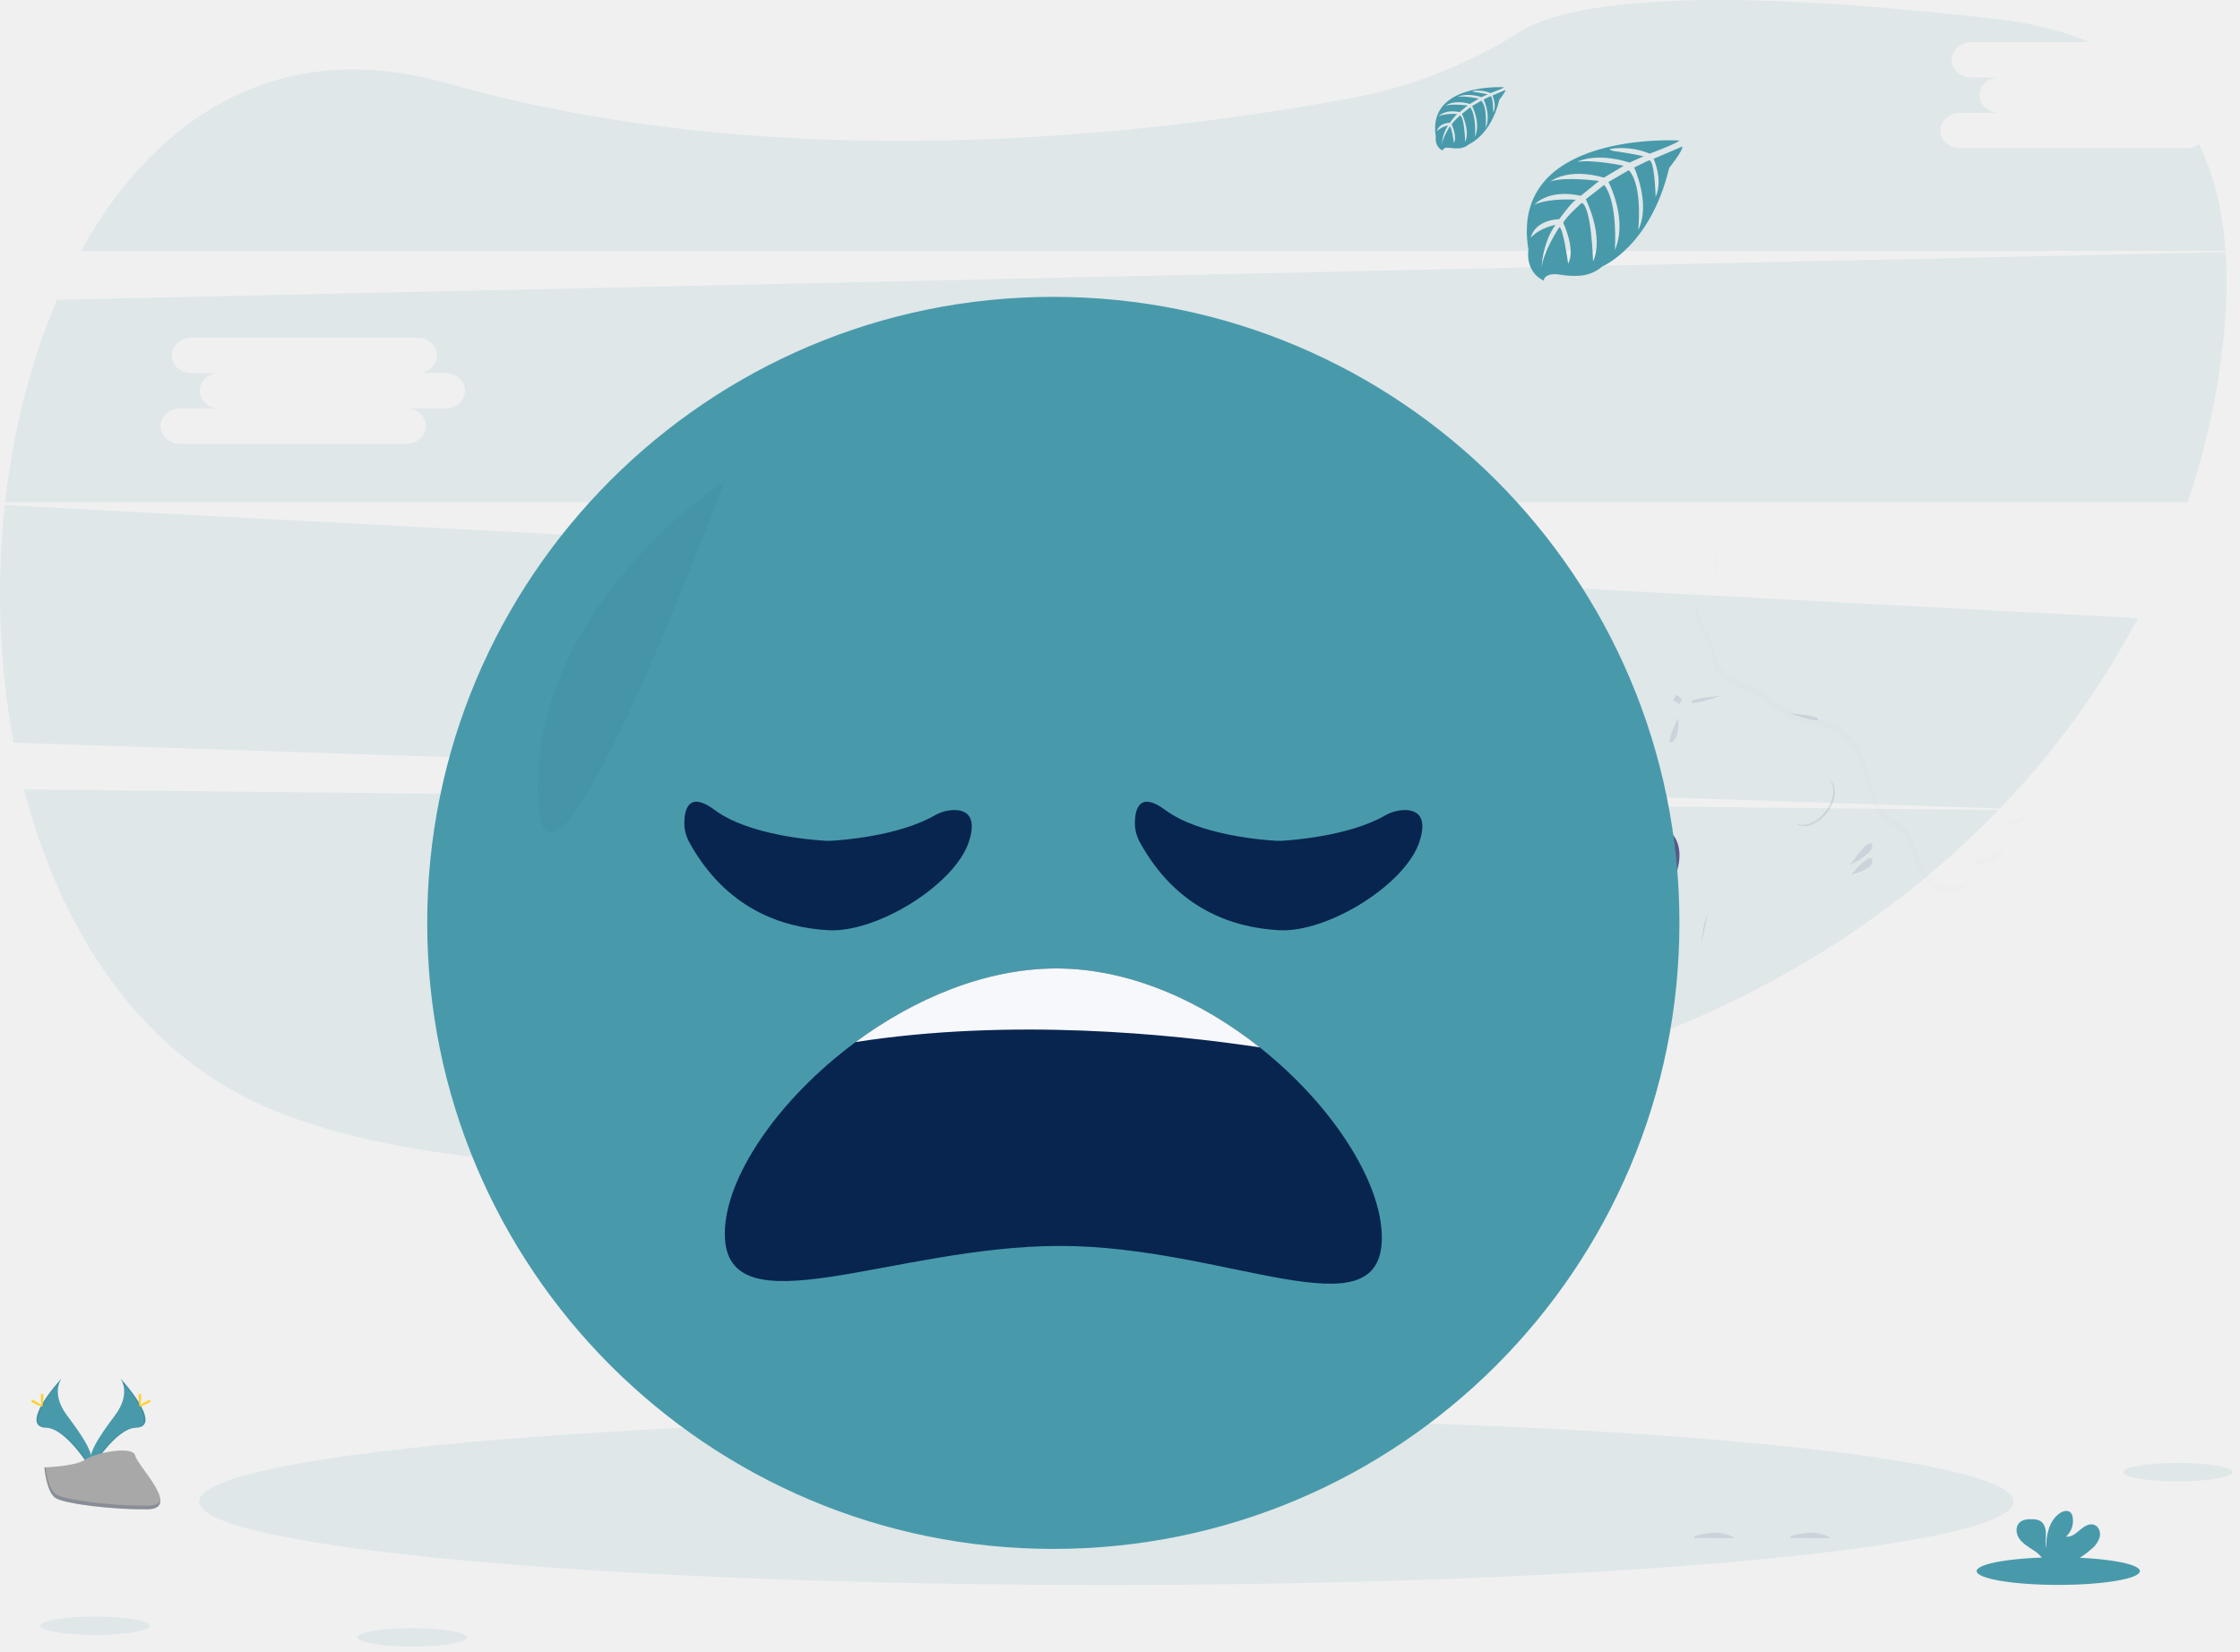
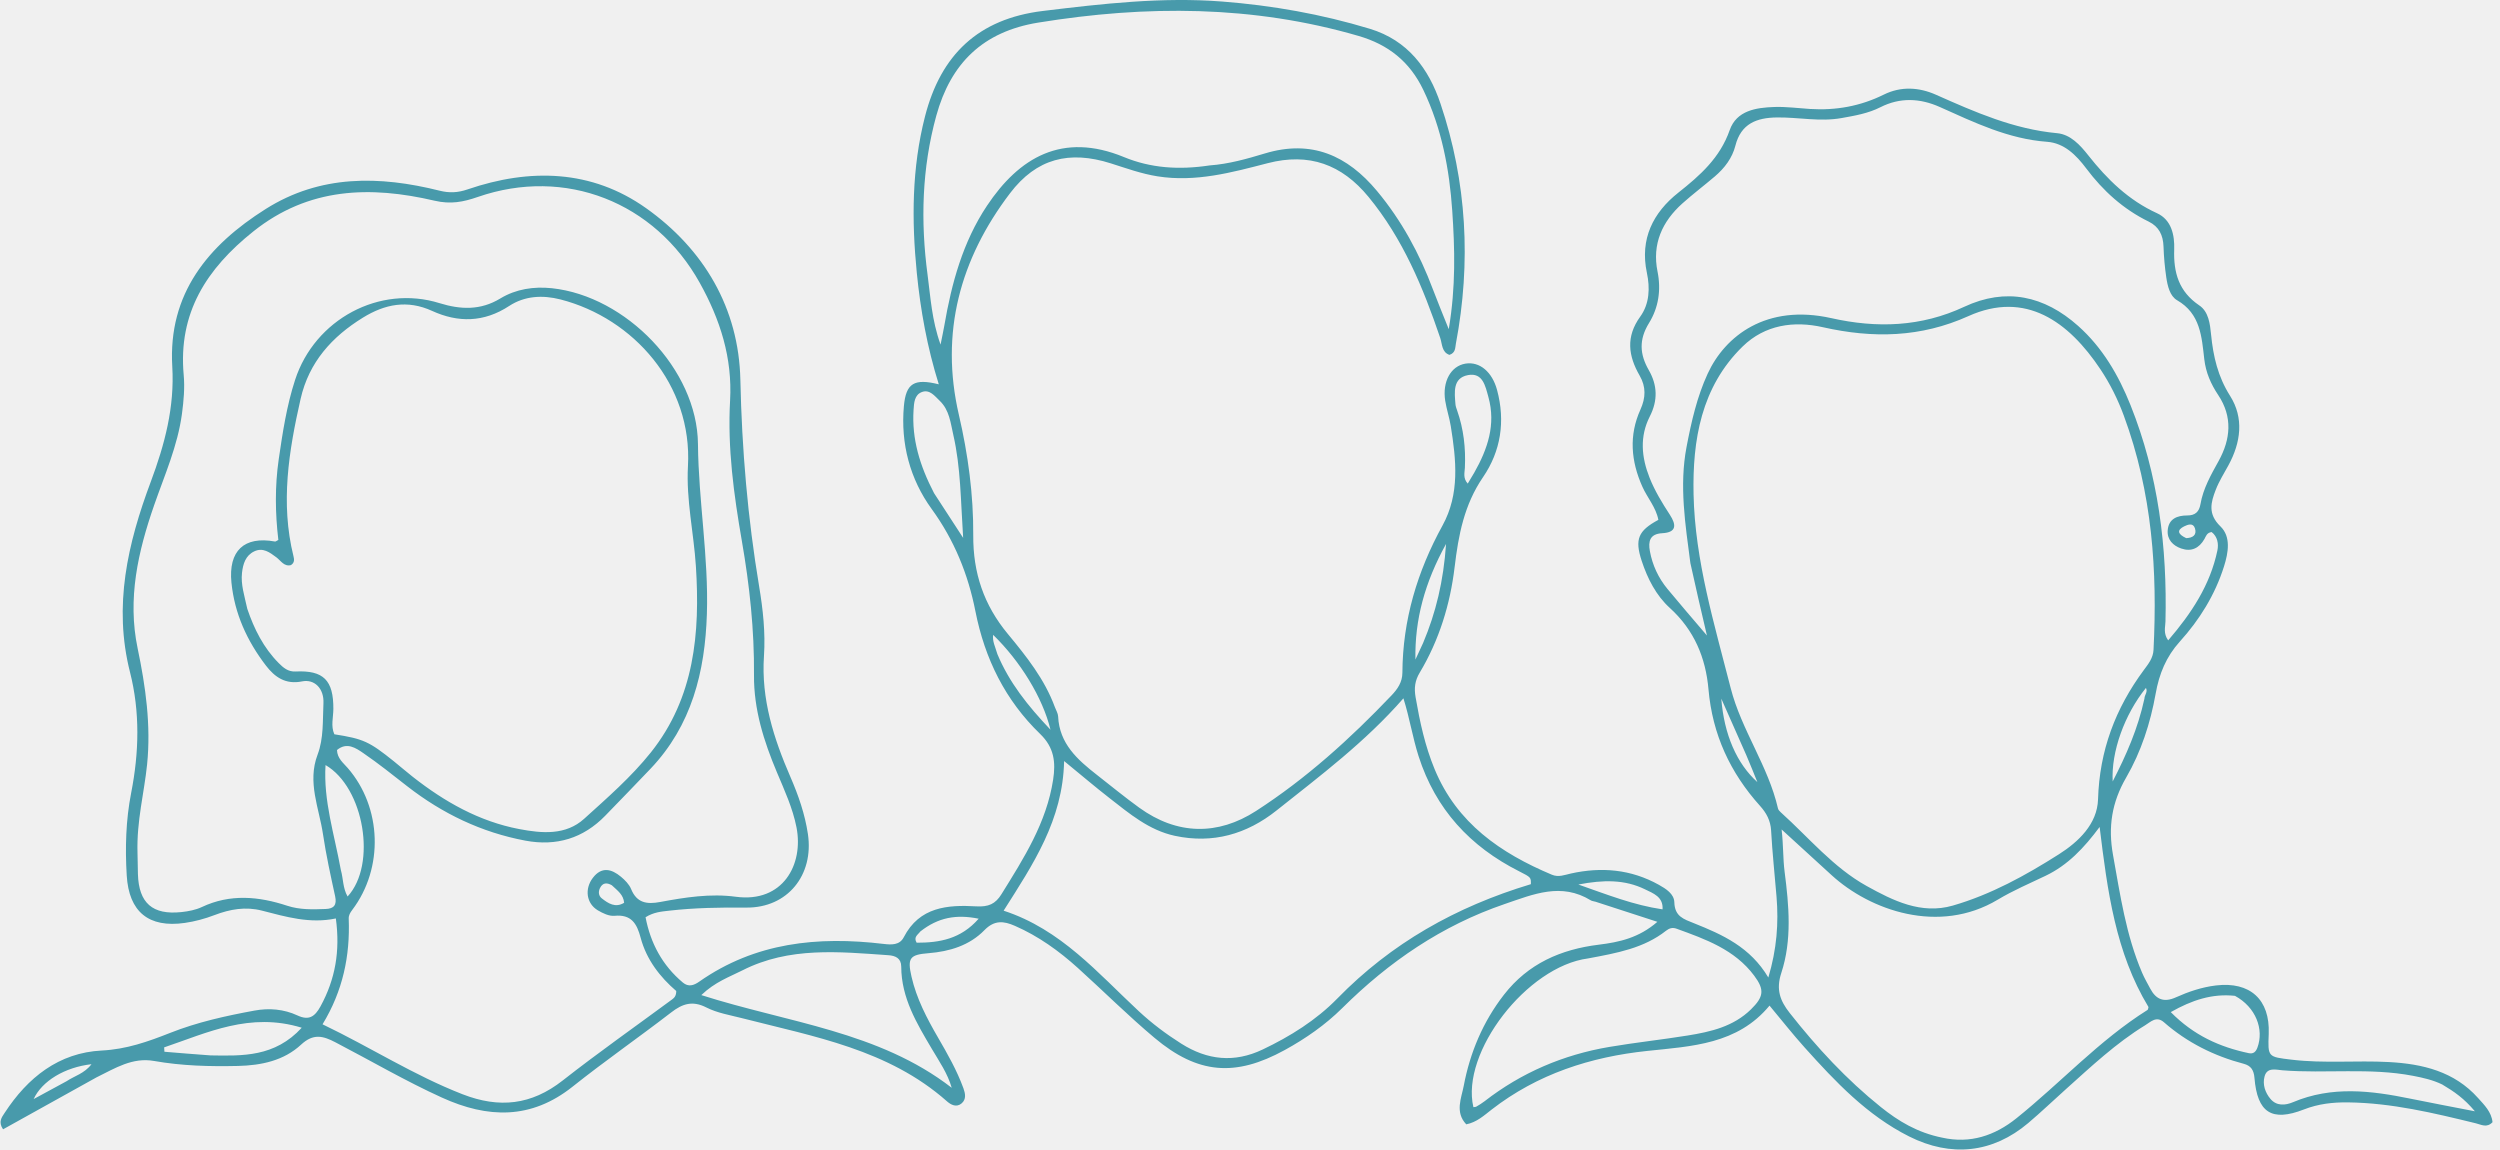
- <svg xmlns="http://www.w3.org/2000/svg" width="259" height="191" viewBox="0 0 259 191" fill="none">
-   <g clip-path="url(#clip0_649_487)">
-     <path opacity="0.1" d="M2.78 91.29C6.856 107.043 15.478 120.66 29.102 127.261C57.427 140.98 121.305 133.905 168.98 125.783C193.641 121.583 215.317 109.99 231.063 93.676L2.78 91.29Z" fill="#489AAB" />
-     <path opacity="0.1" d="M252.783 17.138H226.625C225.384 17.138 224.365 16.218 224.365 15.094C224.365 13.97 225.384 13.047 226.625 13.047H231.15C229.906 13.047 228.89 12.127 228.89 11.001C228.89 9.875 229.906 8.957 231.15 8.957H227.921C226.677 8.957 225.658 8.037 225.658 6.911C225.658 5.784 226.677 4.867 227.921 4.867H241.574C238.544 3.593 235.003 2.687 230.922 2.211C193.692 -2.114 180.401 0.746 175.712 3.687C169.868 7.397 163.376 9.972 156.578 11.276C133.608 15.563 90.653 20.721 51.719 9.633C32.369 4.111 17.986 13.43 9.367 29.007H257.327C257.003 24.48 256.034 20.299 254.255 16.64C253.834 16.965 253.316 17.14 252.783 17.138Z" fill="#489AAB" />
-     <path opacity="0.1" d="M0.562 58.408C-0.442 67.57 -0.101 76.829 1.576 85.892L231.239 93.493C237.561 86.936 242.932 79.525 247.196 71.477L0.562 58.408ZM91.397 78.014H86.875C88.118 78.014 89.137 78.937 89.137 80.061C89.137 81.185 88.118 82.105 86.875 82.105H60.717C59.475 82.105 58.457 81.185 58.457 80.061C58.457 78.937 59.475 78.014 60.717 78.014H65.241C63.997 78.014 62.981 77.095 62.981 75.971C62.981 74.847 63.997 73.924 65.241 73.924H62.01C60.766 73.924 59.748 73.004 59.748 71.88C59.748 70.756 60.766 69.834 62.01 69.834H88.168C89.412 69.834 90.428 70.754 90.428 71.88C90.428 73.007 89.412 73.924 88.168 73.924H91.397C92.641 73.924 93.657 74.844 93.657 75.971C93.657 77.097 92.641 78.014 91.397 78.014Z" fill="#489AAB" />
-     <path opacity="0.1" d="M257.336 29.148L6.6 34.663C3.55 41.757 1.527 49.777 0.595 58.089H252.943C254.585 53.226 255.804 48.23 256.585 43.157C257.338 38.274 257.639 33.55 257.336 29.148ZM51.504 47.229H46.982C48.225 47.229 49.244 48.151 49.244 49.275C49.244 50.399 48.225 51.322 46.982 51.322H20.823C19.582 51.322 18.564 50.399 18.564 49.275C18.564 48.151 19.582 47.229 20.823 47.229H25.348C24.104 47.229 23.088 46.309 23.088 45.185C23.088 44.061 24.104 43.139 25.348 43.139H22.116C20.873 43.139 19.854 42.219 19.854 41.095C19.854 39.971 20.873 39.048 22.116 39.048H48.275C49.518 39.048 50.535 39.968 50.535 41.095C50.535 42.221 49.518 43.139 48.275 43.139H51.504C52.747 43.139 53.764 44.061 53.764 45.185C53.764 46.309 52.747 47.229 51.504 47.229Z" fill="#489AAB" />
-     <path opacity="0.1" d="M127.913 183.292C185.843 183.292 232.804 178.972 232.804 173.643C232.804 168.314 185.843 163.994 127.913 163.994C69.984 163.994 23.022 168.314 23.022 173.643C23.022 178.972 69.984 183.292 127.913 183.292Z" fill="#489AAB" />
-     <g opacity="0.1">
-       <path opacity="0.1" d="M198.231 66.683C198.279 66.591 198.321 66.496 198.357 66.399C198.623 65.662 198.505 64.852 198.508 64.069C198.507 63.807 198.532 63.546 198.58 63.29C198.364 63.753 198.258 64.261 198.273 64.773C198.271 65.404 198.346 66.066 198.231 66.683Z" fill="#082550" />
-       <path opacity="0.1" d="M227.16 102.124C226.186 102.849 224.743 102.659 223.76 101.944C222.777 101.228 222.178 100.104 221.763 98.961C221.244 97.576 220.86 96.013 219.677 95.124C219.252 94.805 218.738 94.596 218.323 94.277C217.384 93.559 216.915 92.374 216.577 91.238C216.143 89.807 215.8 88.335 215.169 86.984C214.538 85.632 213.547 84.374 212.182 83.757C210.905 83.182 209.431 83.22 208.11 82.753C205.834 81.95 204.151 80.037 201.891 79.136C201.168 78.832 200.482 78.444 199.848 77.982C198.735 77.215 198.44 76.78 198.275 75.426C198.041 73.394 195.976 71.622 196.297 69.707C196.245 69.811 196.198 69.918 196.159 70.027C195.455 72.092 197.801 73.962 198.036 76.128C198.188 77.482 198.505 77.916 199.608 78.683C200.243 79.146 200.929 79.533 201.652 79.838C203.912 80.739 205.594 82.654 207.871 83.454C209.192 83.924 210.666 83.884 211.942 84.459C213.308 85.076 214.289 86.336 214.93 87.685C215.57 89.035 215.913 90.501 216.337 91.94C216.682 93.076 217.135 94.261 218.083 94.979C218.508 95.298 219.022 95.507 219.437 95.826C220.611 96.715 221.005 98.278 221.524 99.663C221.951 100.801 222.549 101.927 223.532 102.64C224.516 103.354 225.959 103.546 226.933 102.821C227.555 102.352 227.871 101.636 228.08 100.869C227.894 101.364 227.576 101.798 227.16 102.124Z" fill="#082550" />
-       <path opacity="0.1" d="M231.983 95.087C231.893 95.255 231.854 95.446 231.87 95.636C232.4 95.112 233.597 95.42 234.015 94.746C234.112 94.58 234.15 94.386 234.123 94.195C233.578 94.711 232.382 94.404 231.983 95.087Z" fill="#082550" />
-       <path opacity="0.1" d="M228.535 99.1C228.491 99.334 228.446 99.585 228.39 99.829C229.826 100.278 231.485 99.125 231.72 97.67C231.15 98.79 229.742 99.538 228.535 99.1Z" fill="#082550" />
-     </g>
-     <path d="M189.358 94.707C189.358 94.707 186.619 97.483 186.814 98.813C187.009 100.144 189.63 104.323 193.385 102.077C193.385 102.077 196.867 95.528 189.358 94.707Z" fill="#575A89" />
-     <path opacity="0.1" d="M200.57 177.865C199.887 177.891 196.006 177.865 196.006 177.865C195.949 177.806 195.896 177.743 195.847 177.677C196.839 177.339 198.984 176.832 200.57 177.865Z" fill="#082550" />
-     <path opacity="0.1" d="M211.672 177.865C210.989 177.891 207.108 177.865 207.108 177.865C207.051 177.806 206.998 177.743 206.948 177.677C207.936 177.339 210.081 176.832 211.672 177.865Z" fill="#082550" />
-     <path opacity="0.1" d="M197.452 105.82C197.435 105.902 197.151 107.151 196.719 109.077C196.888 107.432 197.123 106.252 197.452 105.82Z" fill="#082550" />
-     <path opacity="0.1" d="M194.011 83.05C194.011 83.05 194.286 85.242 193.347 85.789C192.409 86.336 194.011 83.05 194.011 83.05Z" fill="#082550" />
-     <path opacity="0.1" d="M213.918 100.026C213.918 100.026 216.147 96.741 216.462 97.679C216.776 98.618 213.918 100.026 213.918 100.026Z" fill="#082550" />
-     <path opacity="0.1" d="M214.075 101.12C214.075 101.12 216.274 98.421 216.485 99.477C216.696 100.533 214.075 101.12 214.075 101.12Z" fill="#082550" />
-     <path opacity="0.1" d="M206.92 82.494C206.92 82.494 210.222 82.705 210.243 83.175C210.264 83.644 206.92 82.494 206.92 82.494Z" fill="#082550" />
-     <path opacity="0.1" d="M198.9 80.493C198.9 80.493 195.598 80.704 195.577 81.173C195.556 81.642 198.9 80.493 198.9 80.493Z" fill="#082550" />
-     <path opacity="0.1" d="M211.517 90.088C211.485 90.065 211.452 90.046 211.419 90.025C212.264 90.785 212.123 92.447 211.086 93.817C210.048 95.188 208.474 95.758 207.516 95.143C207.547 95.169 207.573 95.197 207.606 95.223C208.544 95.941 210.187 95.378 211.271 93.96C212.355 92.543 212.461 90.809 211.517 90.088Z" fill="#082550" />
-     <path opacity="0.1" d="M194.497 80.936L194.194 81.405L193.422 80.995L193.828 80.371C194.097 80.498 194.327 80.692 194.497 80.936Z" fill="#082550" />
-     <path d="M190.632 100.869C191.799 100.869 192.744 100.228 192.744 99.437C192.744 98.647 191.799 98.006 190.632 98.006C189.466 98.006 188.52 98.647 188.52 99.437C188.52 100.228 189.466 100.869 190.632 100.869Z" fill="#575A89" />
-     <path d="M121.791 179.118C161.773 179.118 194.185 146.706 194.185 106.723C194.185 66.741 161.773 34.329 121.791 34.329C81.808 34.329 49.396 66.741 49.396 106.723C49.396 146.706 81.808 179.118 121.791 179.118Z" fill="#489AAB" />
-     <path d="M159.776 143.104C159.776 154.532 141.81 144.08 122.549 144.08C103.287 144.08 83.805 154.1 83.805 142.672C83.805 136.155 90.015 127.093 98.923 120.51C105.634 115.549 113.875 111.997 122.154 111.997C130.668 111.997 139.008 115.843 145.661 121.123C154.057 127.78 159.776 136.726 159.776 143.104Z" fill="#082550" />
-     <path d="M145.659 121.118C135.42 119.576 116.903 117.696 98.923 120.505C105.634 115.545 113.876 111.992 122.155 111.992C130.666 111.992 139.006 115.838 145.659 121.118Z" fill="#F6F8FB" />
-     <path opacity="0.05" d="M83.805 55.621C83.805 55.621 61.998 69.562 62.176 91.37C62.355 113.177 83.805 55.621 83.805 55.621Z" fill="#082550" />
-     <path d="M194.157 16.246C194.157 16.246 174.398 15.056 176.728 28.901C176.728 28.901 176.259 31.347 178.484 32.459C178.484 32.459 178.519 31.433 180.509 31.781C181.218 31.899 181.939 31.934 182.656 31.884C183.625 31.818 184.546 31.437 185.279 30.8C185.279 30.8 190.834 28.507 192.995 19.428C192.995 19.428 194.593 17.447 194.53 16.94L191.195 18.363C191.195 18.363 192.334 20.768 191.43 22.767C191.43 22.767 191.322 18.452 190.682 18.543C190.552 18.564 188.95 19.376 188.95 19.376C188.95 19.376 190.909 23.567 189.419 26.611C189.419 26.611 189.98 21.448 188.325 19.679L185.979 21.049C185.979 21.049 188.269 25.377 186.716 28.908C186.716 28.908 187.115 23.492 185.486 21.383L183.358 23.042C183.358 23.042 185.509 27.308 184.198 30.237C184.198 30.237 184.026 23.931 182.898 23.455C182.898 23.455 181.037 25.097 180.753 25.771C180.753 25.771 182.226 28.866 181.314 30.499C181.314 30.499 180.753 26.299 180.293 26.275C180.293 26.275 178.439 29.059 178.244 30.969C178.244 30.969 178.326 28.129 179.842 26.01C179.842 26.01 178.049 26.318 177.005 27.482C177.005 27.482 177.294 25.513 180.29 25.341C180.29 25.341 181.823 23.23 182.234 23.103C182.234 23.103 179.242 22.852 177.428 23.657C177.428 23.657 179.023 21.8 182.78 22.643L184.892 20.93C184.892 20.93 180.955 20.39 179.284 20.986C179.284 20.986 181.206 19.343 185.458 20.54L187.746 19.172C187.746 19.172 184.388 18.449 182.386 18.703C182.386 18.703 184.498 17.565 188.415 18.799L190.057 18.064C190.057 18.064 187.596 17.581 186.875 17.506C186.155 17.431 186.117 17.229 186.117 17.229C187.681 16.975 189.284 17.161 190.747 17.766C190.747 17.766 194.216 16.464 194.157 16.246Z" fill="#489AAB" />
-     <path d="M173.891 10.091C173.891 10.091 164.974 9.551 166.016 15.807C166.016 15.807 165.807 16.913 166.809 17.415C166.809 17.415 166.823 16.945 167.724 17.11C168.044 17.162 168.37 17.178 168.693 17.157C169.132 17.125 169.548 16.953 169.881 16.666C169.881 16.666 172.389 15.629 173.365 11.527C173.365 11.527 174.088 10.633 174.069 10.403L172.563 11.046C172.563 11.046 173.079 12.132 172.673 13.036C172.673 13.036 172.624 11.086 172.335 11.133C172.277 11.133 171.552 11.508 171.552 11.508C171.552 11.508 172.439 13.402 171.77 14.777C171.77 14.777 172.023 12.444 171.277 11.644L170.216 12.264C170.216 12.264 171.251 14.221 170.55 15.817C170.55 15.817 170.728 13.369 169.993 12.416L169.031 13.165C169.031 13.165 170.003 15.091 169.411 16.415C169.411 16.415 169.334 13.566 168.822 13.35C168.822 13.35 167.982 14.092 167.853 14.397C167.853 14.397 168.52 15.805 168.107 16.535C168.107 16.535 167.853 14.636 167.637 14.629C167.637 14.629 166.8 15.885 166.713 16.741C166.753 15.944 167.002 15.171 167.433 14.5C166.95 14.591 166.505 14.822 166.152 15.164C166.152 15.164 166.281 14.275 167.64 14.197C167.64 14.197 168.332 13.245 168.517 13.186C168.517 13.186 167.166 13.073 166.347 13.437C166.347 13.437 167.067 12.597 168.766 12.968L169.705 12.196C169.705 12.196 167.926 11.961 167.17 12.219C167.17 12.219 168.039 11.478 169.961 12.02L170.993 11.4C170.993 11.4 169.477 11.074 168.571 11.191C168.571 11.191 169.526 10.678 171.296 11.236L172.035 10.903C172.035 10.903 170.923 10.684 170.599 10.652C170.275 10.619 170.254 10.527 170.254 10.527C170.958 10.41 171.681 10.491 172.342 10.762C172.342 10.762 173.917 10.189 173.891 10.091Z" fill="#489AAB" />
-     <path opacity="0.1" d="M251.819 171.308C255.309 171.308 258.139 170.83 258.139 170.241C258.139 169.651 255.309 169.173 251.819 169.173C248.329 169.173 245.5 169.651 245.5 170.241C245.5 170.83 248.329 171.308 251.819 171.308Z" fill="#489AAB" />
-     <path opacity="0.1" d="M10.977 189.07C14.467 189.07 17.296 188.592 17.296 188.002C17.296 187.413 14.467 186.935 10.977 186.935C7.487 186.935 4.657 187.413 4.657 188.002C4.657 188.592 7.487 189.07 10.977 189.07Z" fill="#489AAB" />
-     <path opacity="0.1" d="M47.662 190.41C51.152 190.41 53.982 189.932 53.982 189.342C53.982 188.752 51.152 188.274 47.662 188.274C44.172 188.274 41.343 188.752 41.343 189.342C41.343 189.932 44.172 190.41 47.662 190.41Z" fill="#489AAB" />
-     <path d="M237.988 183.279C243.199 183.279 247.424 182.564 247.424 181.683C247.424 180.802 243.199 180.087 237.988 180.087C232.776 180.087 228.552 180.802 228.552 181.683C228.552 182.564 232.776 183.279 237.988 183.279Z" fill="#489AAB" />
-     <path d="M241.888 179.076C242.319 178.724 242.633 178.251 242.789 177.717C242.904 177.18 242.674 176.532 242.16 176.335C241.583 176.114 240.966 176.516 240.499 176.919C240.032 177.323 239.494 177.783 238.882 177.698C239.197 177.413 239.432 177.051 239.566 176.648C239.699 176.244 239.725 175.813 239.642 175.396C239.615 175.224 239.542 175.061 239.431 174.927C239.109 174.584 238.53 174.73 238.145 175C236.925 175.859 236.584 177.515 236.577 179.008C236.455 178.47 236.559 177.91 236.556 177.365C236.554 176.821 236.401 176.192 235.937 175.903C235.648 175.749 235.325 175.673 234.998 175.683C234.449 175.661 233.839 175.715 233.463 176.117C232.994 176.617 233.118 177.452 233.524 177.994C233.93 178.536 234.545 178.888 235.111 179.266C235.566 179.537 235.954 179.906 236.246 180.348C236.281 180.41 236.309 180.475 236.331 180.543H239.769C240.538 180.151 241.251 179.658 241.888 179.076Z" fill="#489AAB" />
-     <path d="M13.927 159.399C13.927 159.399 15.215 161.084 13.331 163.623C11.446 166.162 9.893 168.316 10.515 169.903C10.515 169.903 13.356 165.176 15.677 165.108C17.998 165.04 16.471 162.241 13.927 159.399Z" fill="#489AAB" />
-     <path opacity="0.1" d="M13.927 159.399C14.039 159.562 14.127 159.739 14.19 159.927C16.447 162.579 17.648 165.054 15.48 165.115C13.457 165.174 11.021 168.788 10.451 169.701C10.471 169.771 10.495 169.841 10.522 169.91C10.522 169.91 13.364 165.183 15.684 165.115C18.005 165.047 16.471 162.241 13.927 159.399Z" fill="#082550" />
-     <path d="M16.323 161.546C16.323 162.14 16.255 162.621 16.172 162.621C16.09 162.621 16.024 162.151 16.024 161.546C16.024 160.941 16.107 161.232 16.191 161.232C16.276 161.232 16.323 160.952 16.323 161.546Z" fill="#FFD037" />
-     <path d="M17.134 162.255C16.613 162.539 16.161 162.71 16.121 162.637C16.081 162.565 16.473 162.278 16.994 161.994C17.515 161.71 17.308 161.917 17.348 161.994C17.388 162.072 17.665 161.971 17.134 162.255Z" fill="#FFD037" />
-     <path d="M7.117 159.399C7.117 159.399 5.828 161.084 7.71 163.623C9.592 166.162 11.148 168.316 10.526 169.903C10.526 169.903 7.682 165.176 5.364 165.108C3.045 165.04 4.571 162.241 7.117 159.399Z" fill="#489AAB" />
-     <path opacity="0.1" d="M7.117 159.399C7.004 159.561 6.915 159.739 6.854 159.927C4.596 162.579 3.393 165.054 5.563 165.115C7.584 165.174 10.022 168.788 10.59 169.701C10.571 169.771 10.548 169.841 10.522 169.91C10.522 169.91 7.678 165.183 5.359 165.115C3.041 165.047 4.571 162.241 7.117 159.399Z" fill="#082550" />
-     <path d="M4.721 161.546C4.721 162.14 4.786 162.621 4.869 162.621C4.951 162.621 5.016 162.151 5.016 161.546C5.016 160.941 4.934 161.232 4.852 161.232C4.77 161.232 4.721 160.952 4.721 161.546Z" fill="#FFD037" />
-     <path d="M3.897 162.255C4.418 162.539 4.873 162.71 4.913 162.637C4.953 162.565 4.561 162.278 4.04 161.994C3.519 161.71 3.723 161.917 3.686 161.994C3.648 162.072 3.376 161.971 3.897 162.255Z" fill="#FFD037" />
-     <path d="M5.131 169.689C5.131 169.689 8.736 169.579 9.825 168.804C10.914 168.03 15.37 167.108 15.64 168.335C15.909 169.562 21.056 174.507 16.987 174.54C12.918 174.572 7.532 173.904 6.448 173.244C5.364 172.585 5.131 169.689 5.131 169.689Z" fill="#A8A8A8" />
-     <path opacity="0.2" d="M17.055 174.119C12.986 174.152 7.6 173.483 6.516 172.824C5.69 172.322 5.361 170.517 5.251 169.684H5.131C5.131 169.684 5.366 172.592 6.443 173.251C7.52 173.91 12.913 174.579 16.982 174.546C18.155 174.546 18.561 174.117 18.54 173.5C18.376 173.878 17.93 174.112 17.055 174.119Z" fill="#082550" />
-     <path d="M96.052 97.232C97.43 97.154 103.914 96.666 108.032 94.317C108.694 93.928 109.441 93.708 110.208 93.676C111.517 93.639 113.024 94.186 112.059 97.246C110.496 102.251 101.422 107.883 95.79 107.571C90.374 107.271 83.948 105.088 79.706 97.415C79.299 96.676 79.099 95.842 79.126 95C79.175 93.451 79.739 91.51 82.646 93.674C86.574 96.596 94.027 97.149 95.522 97.232C95.699 97.241 95.876 97.241 96.052 97.232Z" fill="#082550" />
-     <path d="M148.148 97.232C149.526 97.154 156.01 96.666 160.128 94.317C160.789 93.928 161.537 93.708 162.303 93.676C163.613 93.639 165.119 94.186 164.155 97.246C162.592 102.251 153.517 107.883 147.886 107.571C142.469 107.271 136.044 105.088 131.802 97.415C131.395 96.676 131.195 95.842 131.222 95C131.271 93.451 131.834 91.51 134.742 93.674C138.67 96.596 146.123 97.149 147.618 97.232C147.795 97.241 147.972 97.241 148.148 97.232Z" fill="#082550" />
-   </g>
-   <defs>
-     <clipPath id="clip0_649_487">
-       <rect width="258.137" height="190.41" fill="white" transform="translate(0.00158691)" />
-     </clipPath>
-   </defs>
+ <svg xmlns="http://www.w3.org/2000/svg" width="311" height="143" viewBox="0 0 311 143" fill="none">
+   <path d="M11.992 134.032C8.031 136.234 4.2 138.363 0.381 140.486C-0.253 139.559 0.223 138.987 0.574 138.448C3.443 134.044 7.316 130.955 12.666 130.685C15.732 130.531 18.421 129.577 21.158 128.495C24.551 127.153 28.096 126.372 31.663 125.716C33.463 125.384 35.306 125.53 37.002 126.32C38.415 126.979 39.161 126.489 39.871 125.19C41.714 121.822 42.332 118.293 41.779 114.256C38.543 114.938 35.574 114.05 32.591 113.283C30.55 112.758 28.62 113.098 26.682 113.838C25.499 114.29 24.244 114.631 22.991 114.811C18.495 115.456 16.038 113.435 15.765 108.911C15.557 105.47 15.656 102.008 16.316 98.641C17.305 93.595 17.428 88.564 16.174 83.623C14.076 75.358 15.887 67.606 18.752 59.944C20.486 55.306 21.73 50.66 21.431 45.588C20.898 36.531 25.889 30.516 33.056 25.997C39.849 21.713 47.207 21.849 54.68 23.72C55.91 24.028 56.954 23.976 58.175 23.558C65.907 20.912 73.589 21.088 80.358 25.885C87.57 30.997 91.91 38.346 92.102 47.258C92.288 55.913 93.016 64.44 94.438 72.958C94.91 75.787 95.233 78.702 95.037 81.606C94.676 86.947 96.241 91.849 98.326 96.648C99.318 98.933 100.133 101.259 100.505 103.759C101.263 108.856 97.973 112.946 92.854 112.904C89.621 112.877 86.405 112.925 83.193 113.294C82.255 113.402 81.325 113.47 80.307 114.104C80.923 117.325 82.383 120.077 84.945 122.228C85.641 122.812 86.309 122.59 86.969 122.127C93.94 117.231 101.752 116.448 109.921 117.424C110.888 117.539 111.911 117.594 112.426 116.597C114.382 112.805 117.896 112.544 121.444 112.75C122.967 112.838 123.826 112.454 124.577 111.246C127.352 106.779 130.186 102.354 131.009 96.994C131.344 94.819 131.144 92.994 129.397 91.306C125.067 87.122 122.513 81.979 121.337 76.019C120.437 71.457 118.717 67.197 115.905 63.325C113.198 59.599 112.026 55.185 112.444 50.521C112.701 47.659 113.729 47.052 116.785 47.809C115.342 43.196 114.511 38.595 114.05 33.945C113.403 27.418 113.421 20.912 115.071 14.484C117.044 6.793 121.707 2.339 129.743 1.362C137.155 0.461 144.541 -0.39 152.025 0.19C158.273 0.675 164.392 1.759 170.399 3.579C175.151 5.019 177.731 8.541 179.194 12.881C182.484 22.64 183.022 32.642 181.109 42.767C181.016 43.26 181.087 43.891 180.31 44.146C179.345 43.82 179.418 42.788 179.163 42.038C177.032 35.757 174.518 29.689 170.245 24.495C166.914 20.446 162.847 18.966 157.697 20.301C153.22 21.461 148.735 22.689 143.996 21.936C141.98 21.617 140.097 20.928 138.18 20.321C133.034 18.691 128.951 19.693 125.644 24.044C119.429 32.219 116.922 41.413 119.28 51.584C120.429 56.539 121.104 61.538 121.072 66.581C121.041 71.276 122.394 75.262 125.365 78.851C127.678 81.644 129.957 84.499 131.232 87.981C131.371 88.36 131.613 88.735 131.631 89.12C131.788 92.518 134.036 94.506 136.448 96.389C138.198 97.755 139.914 99.168 141.711 100.469C146.448 103.898 151.496 103.952 156.251 100.884C162.478 96.866 167.98 91.889 173.1 86.514C173.851 85.727 174.452 84.869 174.458 83.68C174.493 77.134 176.31 71.083 179.45 65.371C181.614 61.435 181.151 57.211 180.476 53.009C180.306 51.948 179.952 50.916 179.784 49.854C179.409 47.47 180.486 45.539 182.293 45.237C184.074 44.94 185.629 46.267 186.235 48.516C187.281 52.399 186.701 56.127 184.494 59.351C182.142 62.788 181.433 66.552 180.957 70.534C180.403 75.182 179.034 79.628 176.612 83.678C176.02 84.667 175.9 85.578 176.098 86.726C176.625 89.788 177.271 92.791 178.465 95.682C181.244 102.411 186.671 106.131 193.054 108.815C193.881 109.164 194.636 108.839 195.415 108.666C199.228 107.82 202.891 108.137 206.353 110.065C207.262 110.571 208.258 111.206 208.287 112.245C208.336 114.021 209.457 114.34 210.777 114.869C214.279 116.27 217.736 117.816 219.98 121.604C221.036 118.066 221.271 114.846 221.002 111.571C220.777 108.82 220.475 106.073 220.326 103.318C220.258 102.071 219.728 101.119 218.956 100.262C215.233 96.126 213.025 91.358 212.536 85.757C212.193 81.825 210.762 78.382 207.718 75.62C206.031 74.088 204.95 71.982 204.227 69.775C203.344 67.081 203.781 66.03 206.3 64.67C206.012 63.127 204.935 61.939 204.31 60.542C202.886 57.36 202.621 54.159 204.065 50.963C204.741 49.467 204.773 48.113 203.975 46.73C202.55 44.263 202.237 41.889 204.046 39.388C205.202 37.79 205.273 35.825 204.871 33.93C203.98 29.725 205.644 26.456 208.775 23.974C211.507 21.809 213.964 19.642 215.176 16.183C216.03 13.749 218.458 13.384 220.735 13.309C222.206 13.26 223.685 13.46 225.16 13.555C228.379 13.76 231.434 13.212 234.351 11.766C236.466 10.718 238.72 10.846 240.81 11.775C245.671 13.936 250.505 16.071 255.907 16.569C257.565 16.722 258.768 18.041 259.776 19.318C262.14 22.313 264.784 24.903 268.33 26.522C270.142 27.349 270.53 29.26 270.471 31.021C270.372 33.923 271.045 36.272 273.593 37.993C274.752 38.776 274.924 40.272 275.059 41.634C275.326 44.329 275.902 46.844 277.418 49.237C279.167 51.998 278.77 55.03 277.217 57.884C276.671 58.886 276.052 59.864 275.642 60.922C275.03 62.499 274.626 63.939 276.222 65.482C277.554 66.769 277.209 68.743 276.662 70.473C275.547 74.005 273.625 77.097 271.172 79.809C269.466 81.697 268.599 83.836 268.166 86.278C267.514 89.952 266.353 93.519 264.5 96.718C262.702 99.821 262.231 102.875 262.859 106.358C263.754 111.329 264.471 116.326 266.479 121.012C266.769 121.69 267.145 122.332 267.491 122.985C268.206 124.334 269.186 124.74 270.658 124.079C272.251 123.364 273.908 122.8 275.667 122.59C279.911 122.081 282.399 124.348 282.229 128.598C282.112 131.517 282.118 131.468 285.077 131.824C289.102 132.308 293.142 131.901 297.167 132.118C301.359 132.344 305.303 133.278 308.262 136.584C309.048 137.462 309.938 138.319 310.07 139.599C309.361 140.347 308.673 139.904 307.981 139.735C302.759 138.458 297.535 137.203 292.111 137.137C290.213 137.113 288.414 137.312 286.6 138.019C282.589 139.582 280.809 138.405 280.454 134.082C280.374 133.112 280.009 132.571 279.126 132.338C275.427 131.363 272.086 129.699 269.196 127.17C268.253 126.346 267.554 127.118 266.858 127.544C263.222 129.768 260.135 132.685 256.979 135.511C255.425 136.902 253.918 138.347 252.328 139.694C247.882 143.46 242.705 143.993 237.488 141.371C232.255 138.74 228.335 134.579 224.503 130.315C223.027 128.674 221.661 126.933 220.129 125.099C216.132 129.927 210.475 130.148 204.927 130.734C197.848 131.482 191.274 133.604 185.559 138.031C184.625 138.755 183.722 139.604 182.403 139.868C180.962 138.35 181.804 136.588 182.088 135.083C182.871 130.944 184.481 127.104 187.099 123.736C190.102 119.874 194.162 118.099 198.895 117.518C201.406 117.21 203.877 116.682 206.177 114.674C203.404 113.772 200.944 112.972 198.484 112.175C198.292 112.112 198.069 112.11 197.904 112.008C194.219 109.748 190.777 111.233 187.179 112.463C179.363 115.135 172.794 119.637 166.978 125.405C164.867 127.497 162.422 129.198 159.82 130.626C153.675 133.999 149.011 133.629 143.64 129.125C140.345 126.362 137.291 123.312 134.097 120.426C131.739 118.297 129.179 116.453 126.248 115.173C124.865 114.57 123.714 114.427 122.455 115.719C120.606 117.615 118.13 118.368 115.511 118.577C113.178 118.763 112.857 119.166 113.392 121.501C114.015 124.224 115.298 126.671 116.686 129.064C117.869 131.104 119.036 133.152 119.848 135.376C120.085 136.026 120.228 136.743 119.629 137.256C118.985 137.808 118.289 137.437 117.797 137.001C110.505 130.548 101.261 128.959 92.298 126.658C90.802 126.275 89.222 126.017 87.87 125.328C86.141 124.449 84.904 124.859 83.492 125.949C79.443 129.072 75.236 131.99 71.238 135.174C66.063 139.295 60.681 139.132 54.977 136.541C50.44 134.48 46.145 131.963 41.733 129.666C40.171 128.853 38.98 128.539 37.454 129.954C35.308 131.945 32.511 132.537 29.607 132.604C26.104 132.685 22.615 132.595 19.158 131.983C16.487 131.511 14.348 132.871 11.992 134.032ZM17.106 106.107C17.123 106.983 17.133 107.859 17.158 108.735C17.261 112.338 18.974 113.854 22.587 113.461C23.446 113.368 24.345 113.196 25.118 112.832C28.646 111.171 32.185 111.509 35.725 112.673C37.307 113.193 38.903 113.139 40.514 113.078C41.545 113.04 41.925 112.578 41.691 111.499C41.134 108.936 40.565 106.369 40.18 103.777C39.695 100.504 38.203 97.307 39.508 93.874C40.28 91.841 40.131 89.625 40.237 87.496C40.329 85.629 39.101 84.454 37.581 84.765C35.531 85.184 34.184 84.24 33.074 82.788C30.744 79.74 29.181 76.352 28.792 72.478C28.395 68.524 30.359 66.663 34.206 67.365C34.307 67.383 34.433 67.26 34.626 67.165C34.232 63.839 34.188 60.48 34.673 57.137C35.157 53.811 35.658 50.495 36.706 47.269C39.156 39.725 47.21 35.392 54.669 37.709C57.267 38.516 59.761 38.638 62.24 37.13C64.178 35.951 66.411 35.616 68.665 35.856C77.854 36.838 86.741 45.932 86.827 55.233C86.892 62.32 88.164 69.313 87.936 76.391C87.705 83.579 86.046 90.258 80.908 95.65C79.052 97.598 77.179 99.531 75.305 101.462C72.554 104.296 69.212 105.298 65.364 104.577C59.905 103.554 55.039 101.219 50.664 97.813C48.86 96.409 47.075 94.971 45.19 93.683C44.251 93.041 43.142 92.285 41.922 93.304C41.959 94.349 42.697 94.895 43.257 95.54C47.508 100.436 47.759 107.994 43.819 113.194C43.562 113.534 43.363 113.868 43.38 114.285C43.559 118.889 42.667 123.245 40.124 127.424C46.086 130.282 51.502 133.774 57.54 136.124C62.113 137.904 66.098 137.472 69.992 134.419C74.438 130.934 79.065 127.682 83.612 124.327C83.887 124.124 84.124 123.892 84.125 123.281C82.125 121.563 80.422 119.394 79.694 116.649C79.23 114.897 78.54 113.724 76.441 113.926C75.774 113.99 74.99 113.612 74.372 113.246C72.945 112.4 72.694 110.587 73.753 109.201C74.845 107.773 76.074 108.094 77.243 109.065C77.748 109.485 78.27 110.011 78.511 110.601C79.227 112.355 80.497 112.511 82.122 112.208C85.23 111.629 88.369 111.131 91.536 111.556C97.398 112.342 99.994 107.541 99.083 102.917C98.609 100.511 97.589 98.313 96.65 96.081C95.021 92.208 93.761 88.249 93.797 83.982C93.845 78.377 93.247 72.827 92.29 67.315C91.286 61.528 90.492 55.712 90.822 49.834C91.121 44.507 89.59 39.751 87.052 35.189C81.454 25.126 70.304 20.735 59.443 24.5C57.618 25.132 56.066 25.436 54.062 24.968C46.074 23.103 38.401 23.287 31.504 28.797C25.703 33.432 22.151 38.923 22.851 46.636C22.997 48.238 22.852 49.85 22.637 51.466C22.105 55.456 20.478 59.098 19.179 62.835C17.161 68.642 15.833 74.491 17.122 80.657C18.118 85.42 18.792 90.21 18.3 95.087C17.942 98.632 16.986 102.111 17.106 106.107ZM264.204 51.71C263.458 49.679 262.495 47.744 261.301 45.952C257.344 40.012 251.991 36.117 244.869 39.325C238.934 41.998 232.986 42.111 226.761 40.704C223.169 39.893 219.563 40.389 216.778 43.108C211.617 48.148 210.537 54.768 210.679 61.496C210.853 69.737 213.273 77.653 215.295 85.59C216.627 90.818 219.971 95.281 221.182 100.576C221.224 100.756 221.391 100.927 221.537 101.059C225.028 104.202 228.069 107.924 232.223 110.224C235.5 112.038 238.996 113.791 242.93 112.655C247.673 111.285 252.004 108.892 256.134 106.268C258.541 104.738 260.905 102.516 260.996 99.436C261.175 93.391 263.152 88.132 266.692 83.354C267.25 82.602 267.847 81.864 267.898 80.849C268.391 71.023 267.758 61.338 264.204 51.71ZM30.765 75.746C31.62 78.257 32.785 80.592 34.679 82.495C35.249 83.068 35.839 83.581 36.764 83.535C40.248 83.361 41.491 84.626 41.47 88.194C41.464 89.247 41.133 90.326 41.593 91.344C45.203 91.912 45.925 92.239 48.998 94.708C49.784 95.34 50.545 96.004 51.338 96.627C55.298 99.74 59.599 102.186 64.601 103.138C67.419 103.675 70.373 103.937 72.67 101.855C75.554 99.241 78.52 96.665 80.96 93.609C86.406 86.783 87.099 78.75 86.57 70.449C86.305 66.291 85.347 62.192 85.582 57.989C86.148 47.855 78.818 39.605 69.751 37.258C67.447 36.662 65.232 36.825 63.344 38.061C60.184 40.131 56.977 40.149 53.756 38.677C50.639 37.252 47.842 37.856 45.154 39.511C41.308 41.879 38.432 45.048 37.394 49.627C35.927 56.095 34.869 62.573 36.506 69.18C36.601 69.563 36.674 69.989 36.19 70.3C35.342 70.517 34.932 69.743 34.379 69.33C33.542 68.706 32.709 68.078 31.632 68.588C30.545 69.104 30.23 70.151 30.105 71.262C29.942 72.7 30.396 74.06 30.765 75.746ZM210.282 70.046C209.659 65.242 208.879 60.449 209.809 55.585C210.404 52.468 211.105 49.374 212.432 46.491C214.597 41.784 219.748 37.767 227.823 39.578C233.473 40.845 238.971 40.679 244.353 38.163C249.535 35.741 254.303 36.783 258.526 40.548C261.561 43.253 263.55 46.69 265.036 50.399C268.494 59.035 269.611 68.074 269.384 77.323C269.367 78.025 269.091 78.781 269.721 79.663C272.606 76.308 274.946 72.786 275.845 68.471C276.013 67.663 275.864 66.746 275.122 66.185C274.517 66.273 274.422 66.717 274.231 67.052C273.572 68.207 272.595 68.667 271.344 68.234C270.324 67.882 269.573 67.126 269.661 65.977C269.771 64.543 270.837 64.12 272.099 64.123C273.078 64.126 273.573 63.67 273.736 62.723C274.075 60.761 275.044 59.073 275.994 57.354C277.492 54.645 277.76 51.861 275.946 49.144C275.036 47.781 274.407 46.353 274.212 44.684C273.887 41.9 273.748 39.032 270.827 37.347C269.929 36.828 269.641 35.56 269.482 34.485C269.296 33.223 269.184 31.945 269.141 30.67C269.093 29.264 268.585 28.197 267.292 27.565C264.141 26.025 261.623 23.746 259.529 20.953C258.288 19.298 256.79 17.796 254.657 17.64C249.832 17.287 245.611 15.236 241.316 13.313C238.873 12.22 236.386 12.088 233.918 13.34C232.401 14.11 230.749 14.39 229.087 14.688C226.387 15.173 223.72 14.573 221.037 14.611C218.524 14.645 216.579 15.377 215.882 18.123C215.491 19.66 214.541 20.91 213.339 21.936C212.01 23.071 210.611 24.128 209.307 25.291C206.773 27.551 205.504 30.364 206.195 33.772C206.667 36.099 206.31 38.285 205.134 40.192C203.863 42.251 203.977 44.067 205.108 46.041C206.186 47.922 206.254 49.806 205.233 51.811C203.961 54.305 204.194 56.888 205.212 59.444C205.865 61.082 206.776 62.571 207.729 64.035C208.561 65.314 208.571 66.236 206.78 66.332C205.236 66.415 205.023 67.34 205.242 68.547C205.56 70.303 206.302 71.89 207.432 73.264C208.917 75.068 210.451 76.831 212.341 79.056C211.585 75.819 210.951 73.106 210.282 70.046ZM190.439 109.992C190.46 109.156 190.468 109.141 188.983 108.391C182.879 105.31 178.592 100.679 176.47 94.066C175.734 91.769 175.374 89.382 174.586 86.87C169.836 92.307 164.245 96.494 158.794 100.83C155.092 103.773 150.866 104.995 146.139 103.973C142.931 103.279 140.502 101.211 138.012 99.275C136.234 97.891 134.518 96.428 132.375 94.674C132.22 102.03 128.51 107.518 124.851 113.289C132 115.622 136.571 121.059 141.668 125.795C143.303 127.316 145.069 128.639 146.948 129.827C150.198 131.881 153.532 132.249 157.088 130.553C160.521 128.916 163.733 126.907 166.369 124.209C173.075 117.343 181.09 112.81 190.439 109.992ZM150.478 20.578C152.84 20.409 155.12 19.762 157.355 19.087C163.162 17.332 167.623 19.348 171.296 23.755C174.34 27.407 176.581 31.534 178.249 35.983C178.809 37.477 179.426 38.948 180.225 40.951C181.114 35.644 180.977 30.908 180.66 26.227C180.31 21.063 179.35 15.971 177.069 11.202C175.378 7.669 172.715 5.55 169.003 4.47C155.849 0.64 142.578 0.634 129.161 2.811C122.278 3.929 118.271 7.867 116.474 14.399C114.68 20.924 114.502 27.536 115.393 34.212C115.763 36.982 115.904 39.792 117.005 42.87C117.217 41.803 117.36 41.159 117.472 40.51C118.383 35.23 119.768 30.113 122.78 25.595C126.758 19.625 132.124 16.37 139.826 19.542C143.113 20.896 146.598 21.166 150.478 20.578ZM241.611 141.524C245.098 142.303 248.156 141.271 250.84 139.117C256.339 134.705 261.125 129.424 267.145 125.641C267.231 125.587 267.235 125.402 267.273 125.277C263.168 118.493 262.166 110.839 261.194 102.875C259.241 105.505 257.22 107.631 254.483 108.942C252.483 109.9 250.427 110.776 248.53 111.914C241.195 116.313 232.624 113.237 227.856 108.874C225.869 107.055 223.879 105.238 221.633 103.185C221.861 105.216 221.796 106.821 222.004 108.434C222.547 112.65 222.942 116.94 221.591 121.047C220.916 123.1 221.446 124.499 222.633 126.006C226.017 130.304 229.712 134.301 233.984 137.723C236.146 139.455 238.5 140.896 241.611 141.524ZM197.553 119.229C189.952 120.225 181.697 130.93 183.29 137.731C183.417 137.709 183.564 137.719 183.668 137.657C184.014 137.452 184.361 137.242 184.679 136.996C189.286 133.421 194.491 131.204 200.214 130.235C203.45 129.687 206.719 129.338 209.96 128.815C212.823 128.354 215.635 127.708 217.824 125.562C219.415 124.002 219.528 123.125 218.223 121.376C215.795 118.12 212.167 116.84 208.561 115.529C208.059 115.347 207.65 115.472 207.254 115.785C204.505 117.95 201.195 118.551 197.553 119.229ZM118.392 135.322C117.892 133.55 116.85 132.054 115.931 130.499C114.047 127.31 112.125 124.142 112.114 120.252C112.111 119.2 111.393 118.889 110.515 118.828C104.359 118.397 98.185 117.757 92.372 120.706C90.735 121.536 88.968 122.136 87.243 123.79C97.999 127.231 109.314 128.291 118.392 135.322ZM303.817 134.913C302.661 134.348 301.425 134.071 300.169 133.83C294.796 132.798 289.349 133.571 283.951 133.147C283.151 133.085 282.041 132.726 281.715 133.894C281.436 134.897 281.785 135.927 282.453 136.713C283.216 137.61 284.296 137.515 285.248 137.113C290.077 135.072 294.962 135.67 299.873 136.678C302.365 137.189 304.865 137.656 307.877 138.244C306.533 136.644 305.336 135.818 303.817 134.913ZM116.195 61.345C117.304 63.049 118.412 64.754 119.815 66.91C119.508 62.237 119.516 58.122 118.592 54.104C118.25 52.617 118.109 51.008 116.901 49.859C116.277 49.265 115.653 48.408 114.687 48.767C113.754 49.113 113.702 50.118 113.646 51.003C113.418 54.609 114.415 57.922 116.195 61.345ZM278.029 123.883C275.199 123.579 272.687 124.407 270.044 125.906C272.918 128.824 276.161 130.258 279.757 131.015C280.294 131.129 280.614 130.874 280.815 130.341C281.676 128.047 280.619 125.287 278.029 123.883ZM26.181 131.291C30.173 131.358 34.189 131.505 37.536 127.849C31.093 125.875 25.816 128.464 20.419 130.294C20.431 130.475 20.443 130.657 20.455 130.838C22.236 130.986 24.016 131.133 26.181 131.291ZM42.405 108.242C42.709 109.301 42.635 110.473 43.24 111.523C46.907 107.56 45.302 97.964 40.497 95.174C40.221 99.609 41.584 103.723 42.405 108.242ZM183.397 58.799C185.062 55.867 186.105 52.814 185.158 49.395C184.781 48.038 184.462 46.306 182.606 46.665C180.702 47.033 180.939 48.803 181.06 50.293C181.082 50.555 181.18 50.814 181.269 51.066C182.081 53.376 182.346 55.754 182.231 58.194C182.203 58.795 181.972 59.483 182.587 60.158C182.863 59.709 183.067 59.376 183.397 58.799ZM177.033 79.988C178.622 76.22 179.57 72.305 179.889 67.665C177.24 72.469 175.986 77.065 176.078 82.049C176.355 81.451 176.633 80.853 177.033 79.988ZM124.08 81.385C125.536 84.868 127.809 87.753 130.681 90.776C129.708 86.77 126.911 82.249 123.548 78.975C123.436 79.77 123.795 80.422 124.08 81.385ZM206.822 113.125C206.928 111.565 205.658 111.13 204.636 110.631C202.114 109.401 199.459 109.432 196.346 110.035C200.008 111.314 203.217 112.596 206.822 113.125ZM114.484 115.879C114.203 116.276 113.599 116.559 114.034 117.273C116.866 117.273 119.518 116.83 121.746 114.287C118.95 113.718 116.708 114.129 114.484 115.879ZM266.768 86.903C266.768 86.459 267.216 86.073 266.955 85.577C264.286 88.883 262.616 93.52 262.818 97.215C264.503 93.926 265.948 90.69 266.768 86.903ZM217.231 93.921C216.247 91.698 215.263 89.474 214.13 86.913C214.475 91.376 216.063 95.001 218.615 97.293C218.161 96.161 217.766 95.175 217.231 93.921ZM8.275 134.507C9.258 133.844 10.508 133.549 11.382 132.385C8.05 132.77 5.218 134.478 4.185 136.726C5.541 135.985 6.776 135.311 8.275 134.507ZM76.113 110.127C75.506 109.775 74.968 109.788 74.633 110.485C74.415 110.94 74.46 111.443 74.858 111.754C75.679 112.397 76.553 112.968 77.643 112.306C77.548 111.294 76.867 110.835 76.113 110.127ZM271.961 66.943C272.76 66.92 273.323 66.571 273.05 65.718C272.826 65.015 272.175 65.246 271.701 65.483C270.833 65.918 270.835 66.419 271.961 66.943Z" fill="#489AAB" />
</svg>
